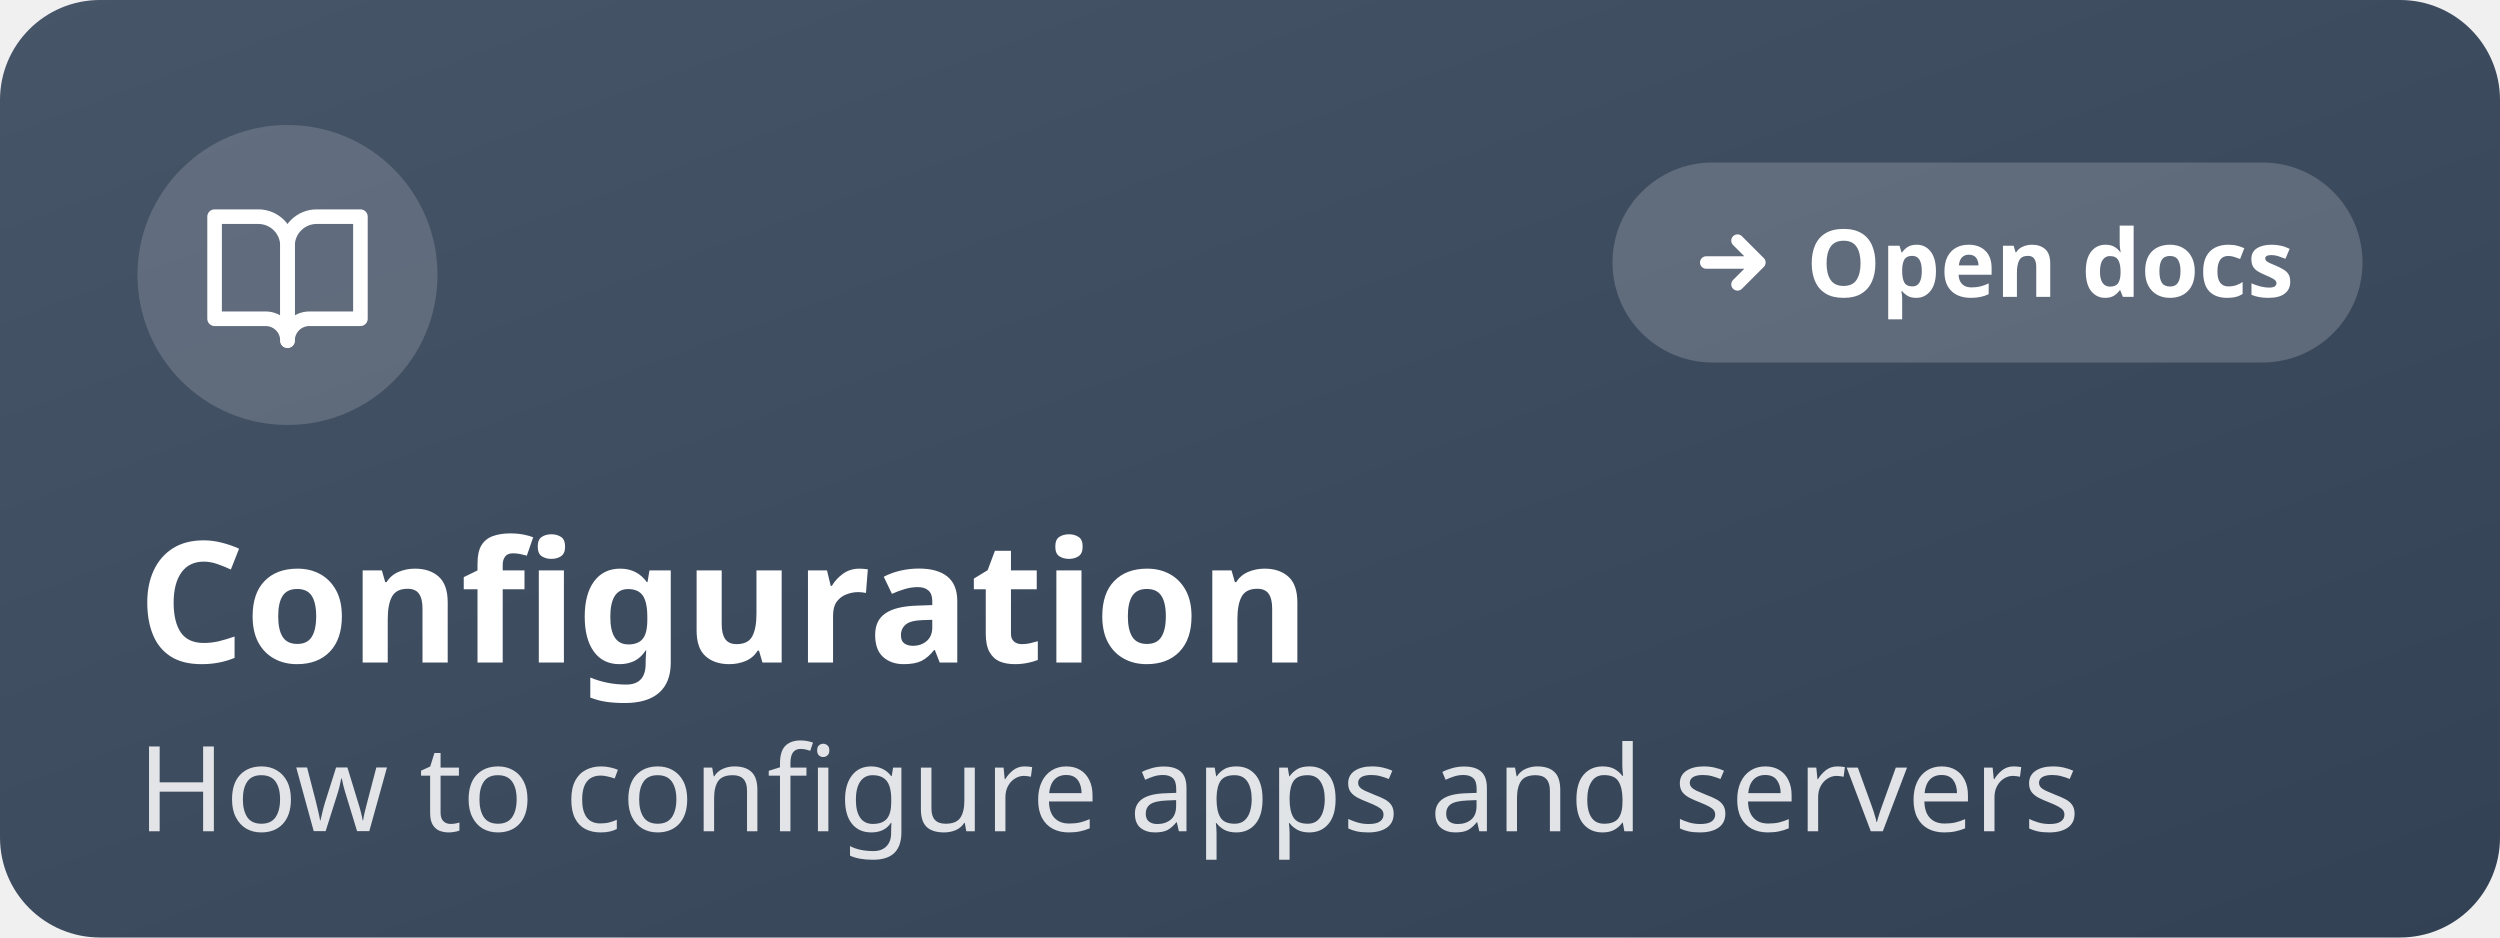
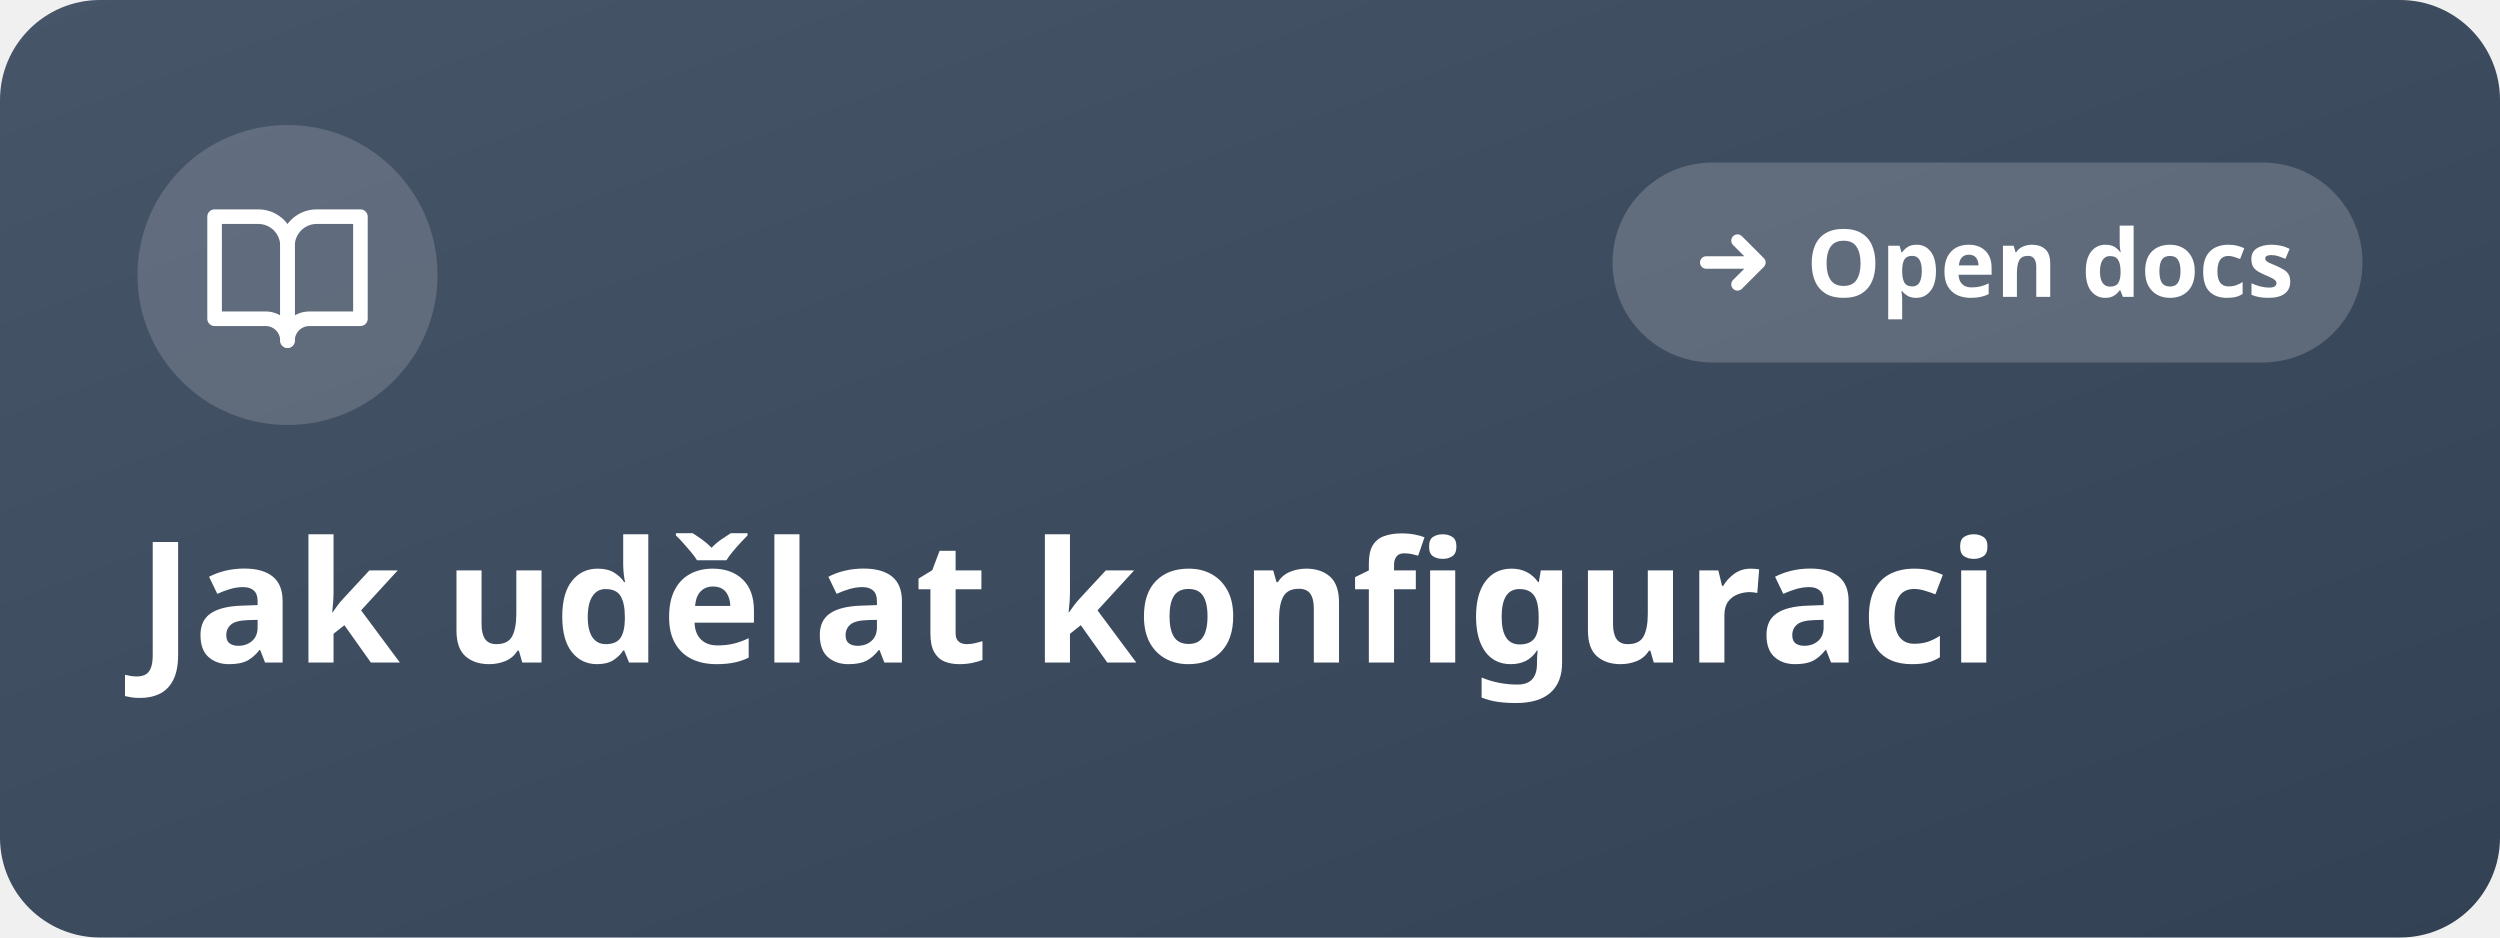
<svg xmlns="http://www.w3.org/2000/svg" width="400" height="150" viewBox="0 0 400 150" role="img" aria-label="Configuration – How to configure apps and servers">
  <defs>
    <linearGradient id="g" x1="0" y1="0" x2="1" y2="1">
      <stop offset="0" stop-color="#475569" />
      <stop offset="1" stop-color="#334155" />
    </linearGradient>
  </defs>
  <rect width="400" height="150" rx="16" fill="url(#g)" />
  <circle cx="46" cy="44" r="24" fill="#fff" fill-opacity=".16" />
  <g transform="translate(32 30) scale(1.1667)" fill="none" stroke="#fff" stroke-width="2" stroke-linecap="round" stroke-linejoin="round">
    <path d="M2 4h6a4 4 0 0 1 4 4v13a3 3 0 0 0-3-3H2Z" />
    <path d="M22 4h-6a4 4 0 0 0-4 4v13a3 3 0 0 1 3-3h7Z" />
  </g>
  <rect x="258" y="26" width="120" height="32" rx="16" fill="#fff" fill-opacity=".18" />
  <g transform="translate(273 37)">
    <path d="M0 5h8M5 1.5 8.5 5 5 8.5" fill="none" stroke="#fff" stroke-width="2" stroke-linecap="round" stroke-linejoin="round" />
  </g>
  <text x="289" y="47.5" font-family="-apple-system,BlinkMacSystemFont,'Segoe UI','Noto Sans',Helvetica,Arial,sans-serif" font-size="15" font-weight="700" fill="#fff">Open docs</text>
-   <text x="22" y="106" font-family="-apple-system,BlinkMacSystemFont,'Segoe UI','Noto Sans',Helvetica,Arial,sans-serif" font-size="27" font-weight="700" fill="#fff">Configuration</text>
-   <text x="22" y="133" font-family="-apple-system,BlinkMacSystemFont,'Segoe UI','Noto Sans',Helvetica,Arial,sans-serif" font-size="19" fill="#fff" fill-opacity=".85">How to configure apps and servers</text>
+   <text x="22" y="106" font-family="-apple-system,BlinkMacSystemFont,'Segoe UI','Noto Sans',Helvetica,Arial,sans-serif" font-size="27" font-weight="700" fill="#fff">Jak udělat konfiguraci</text>
</svg>
